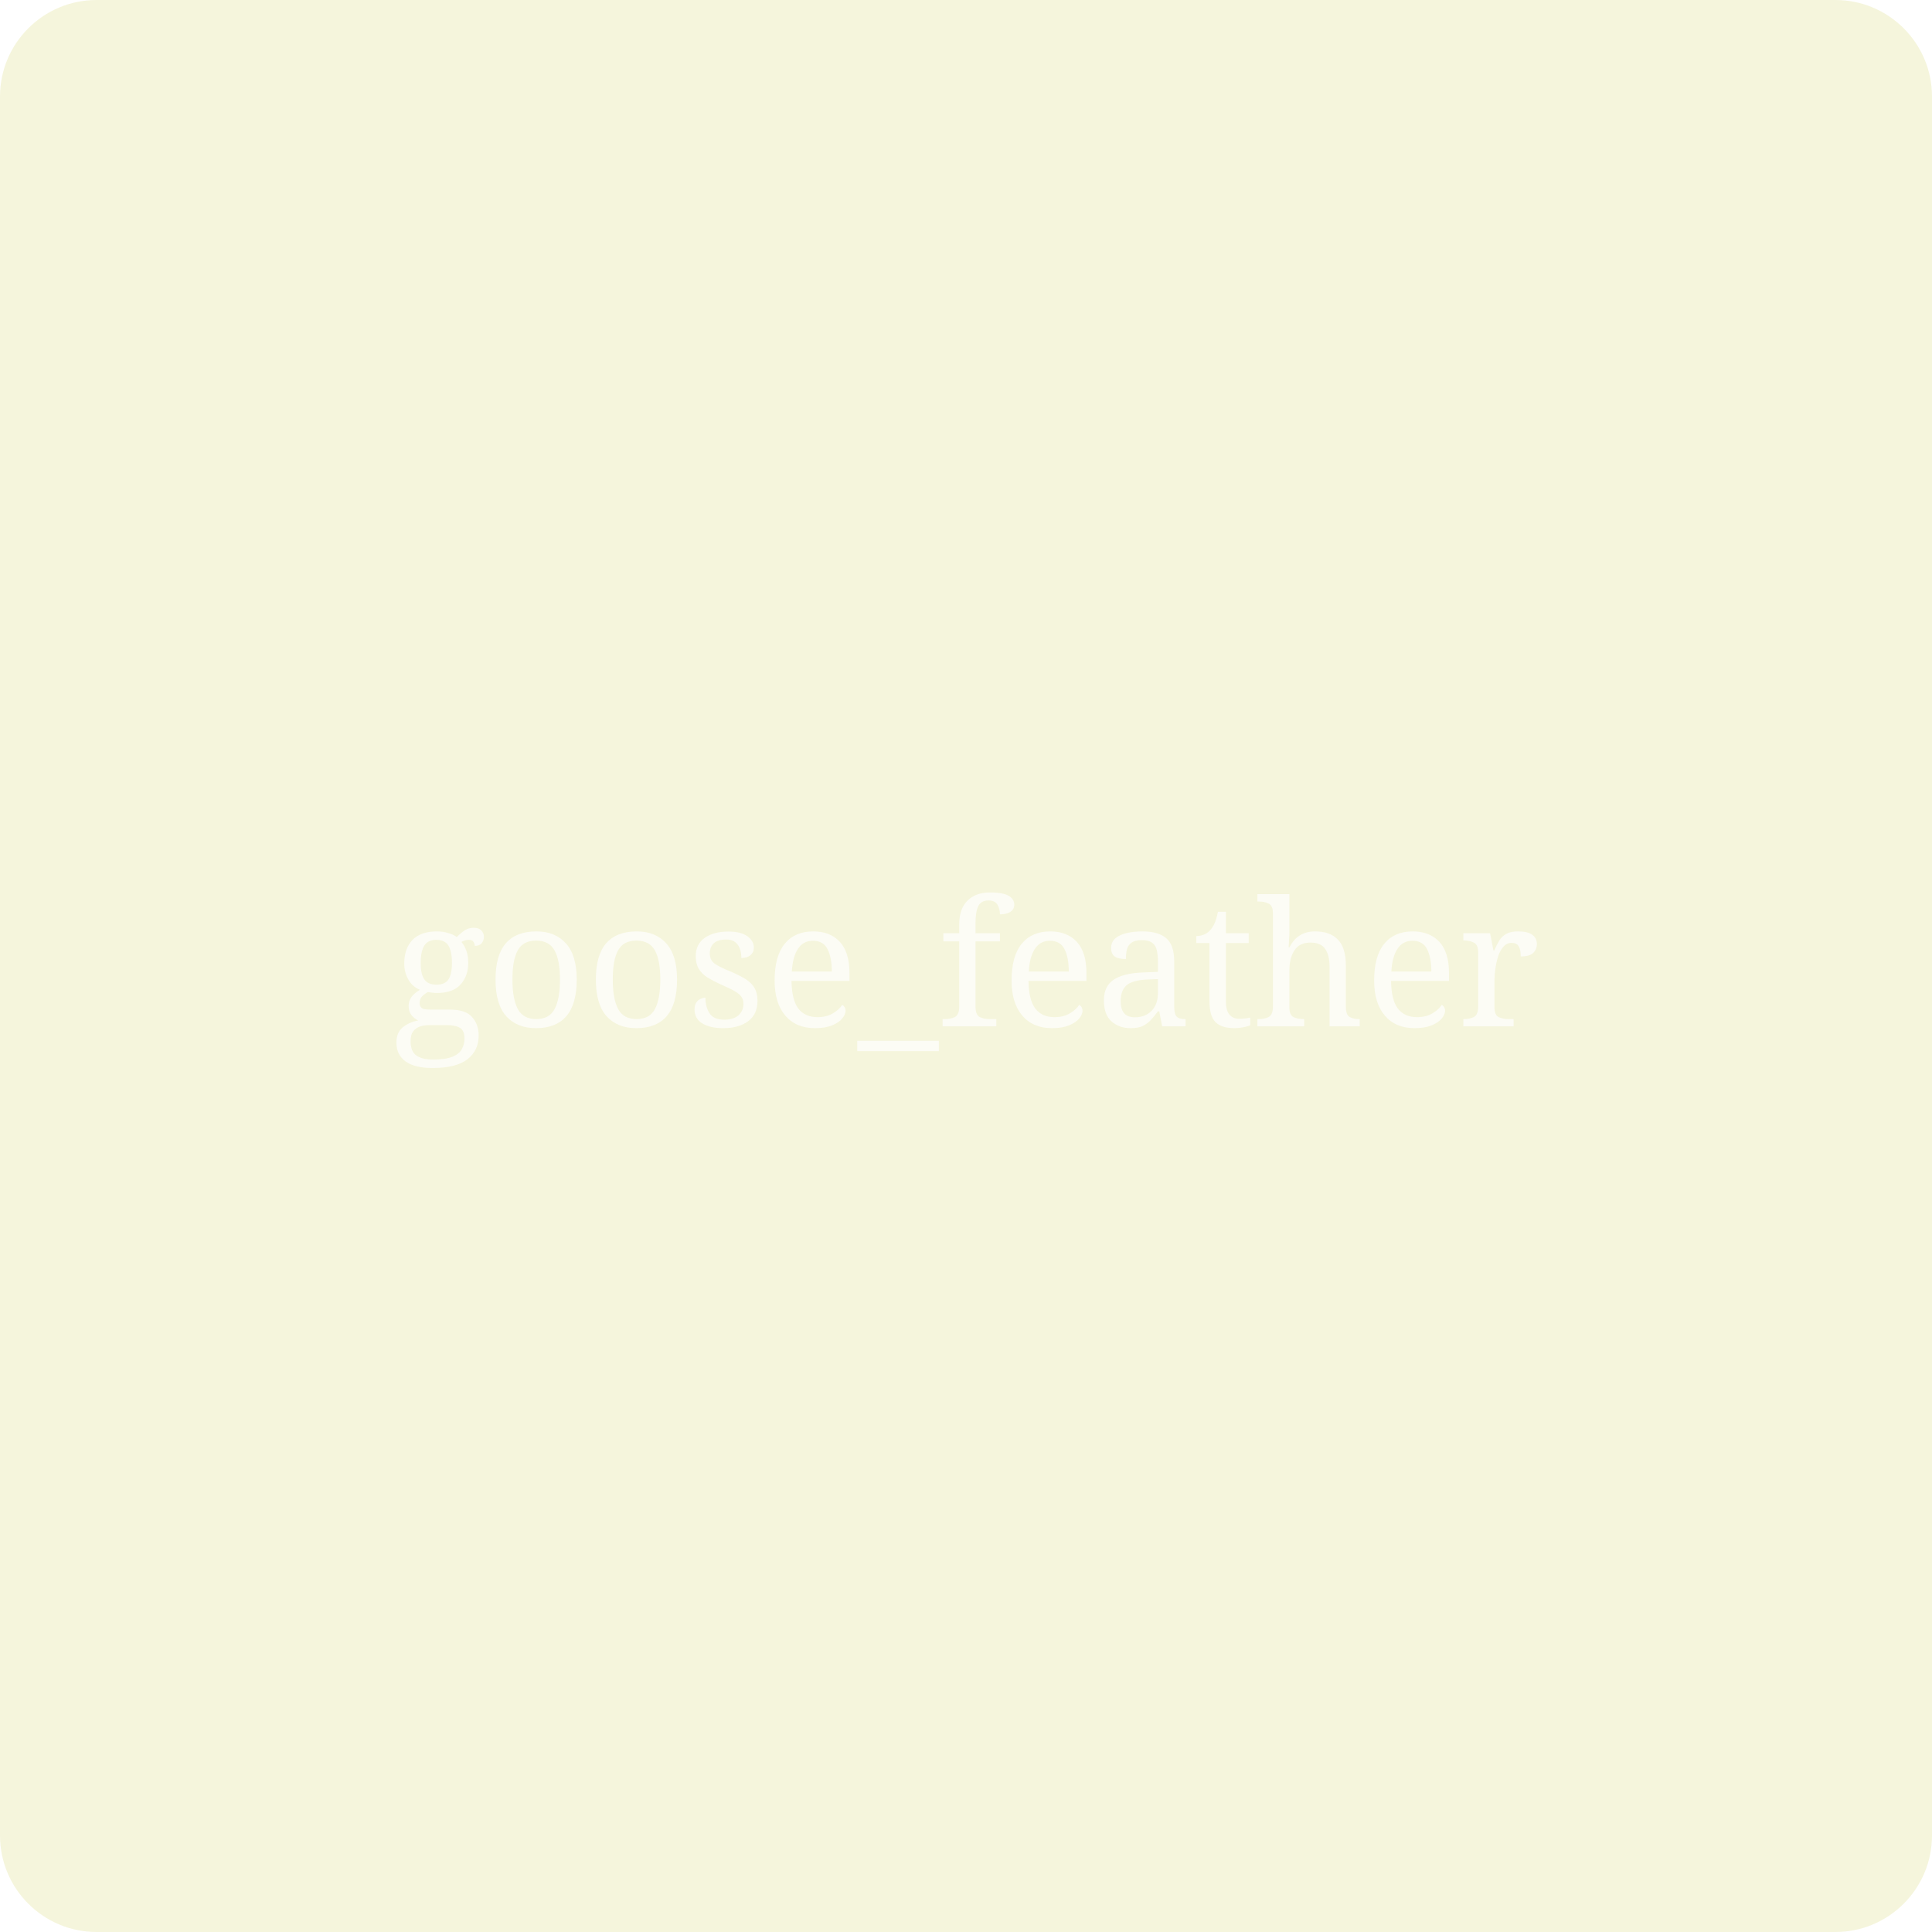
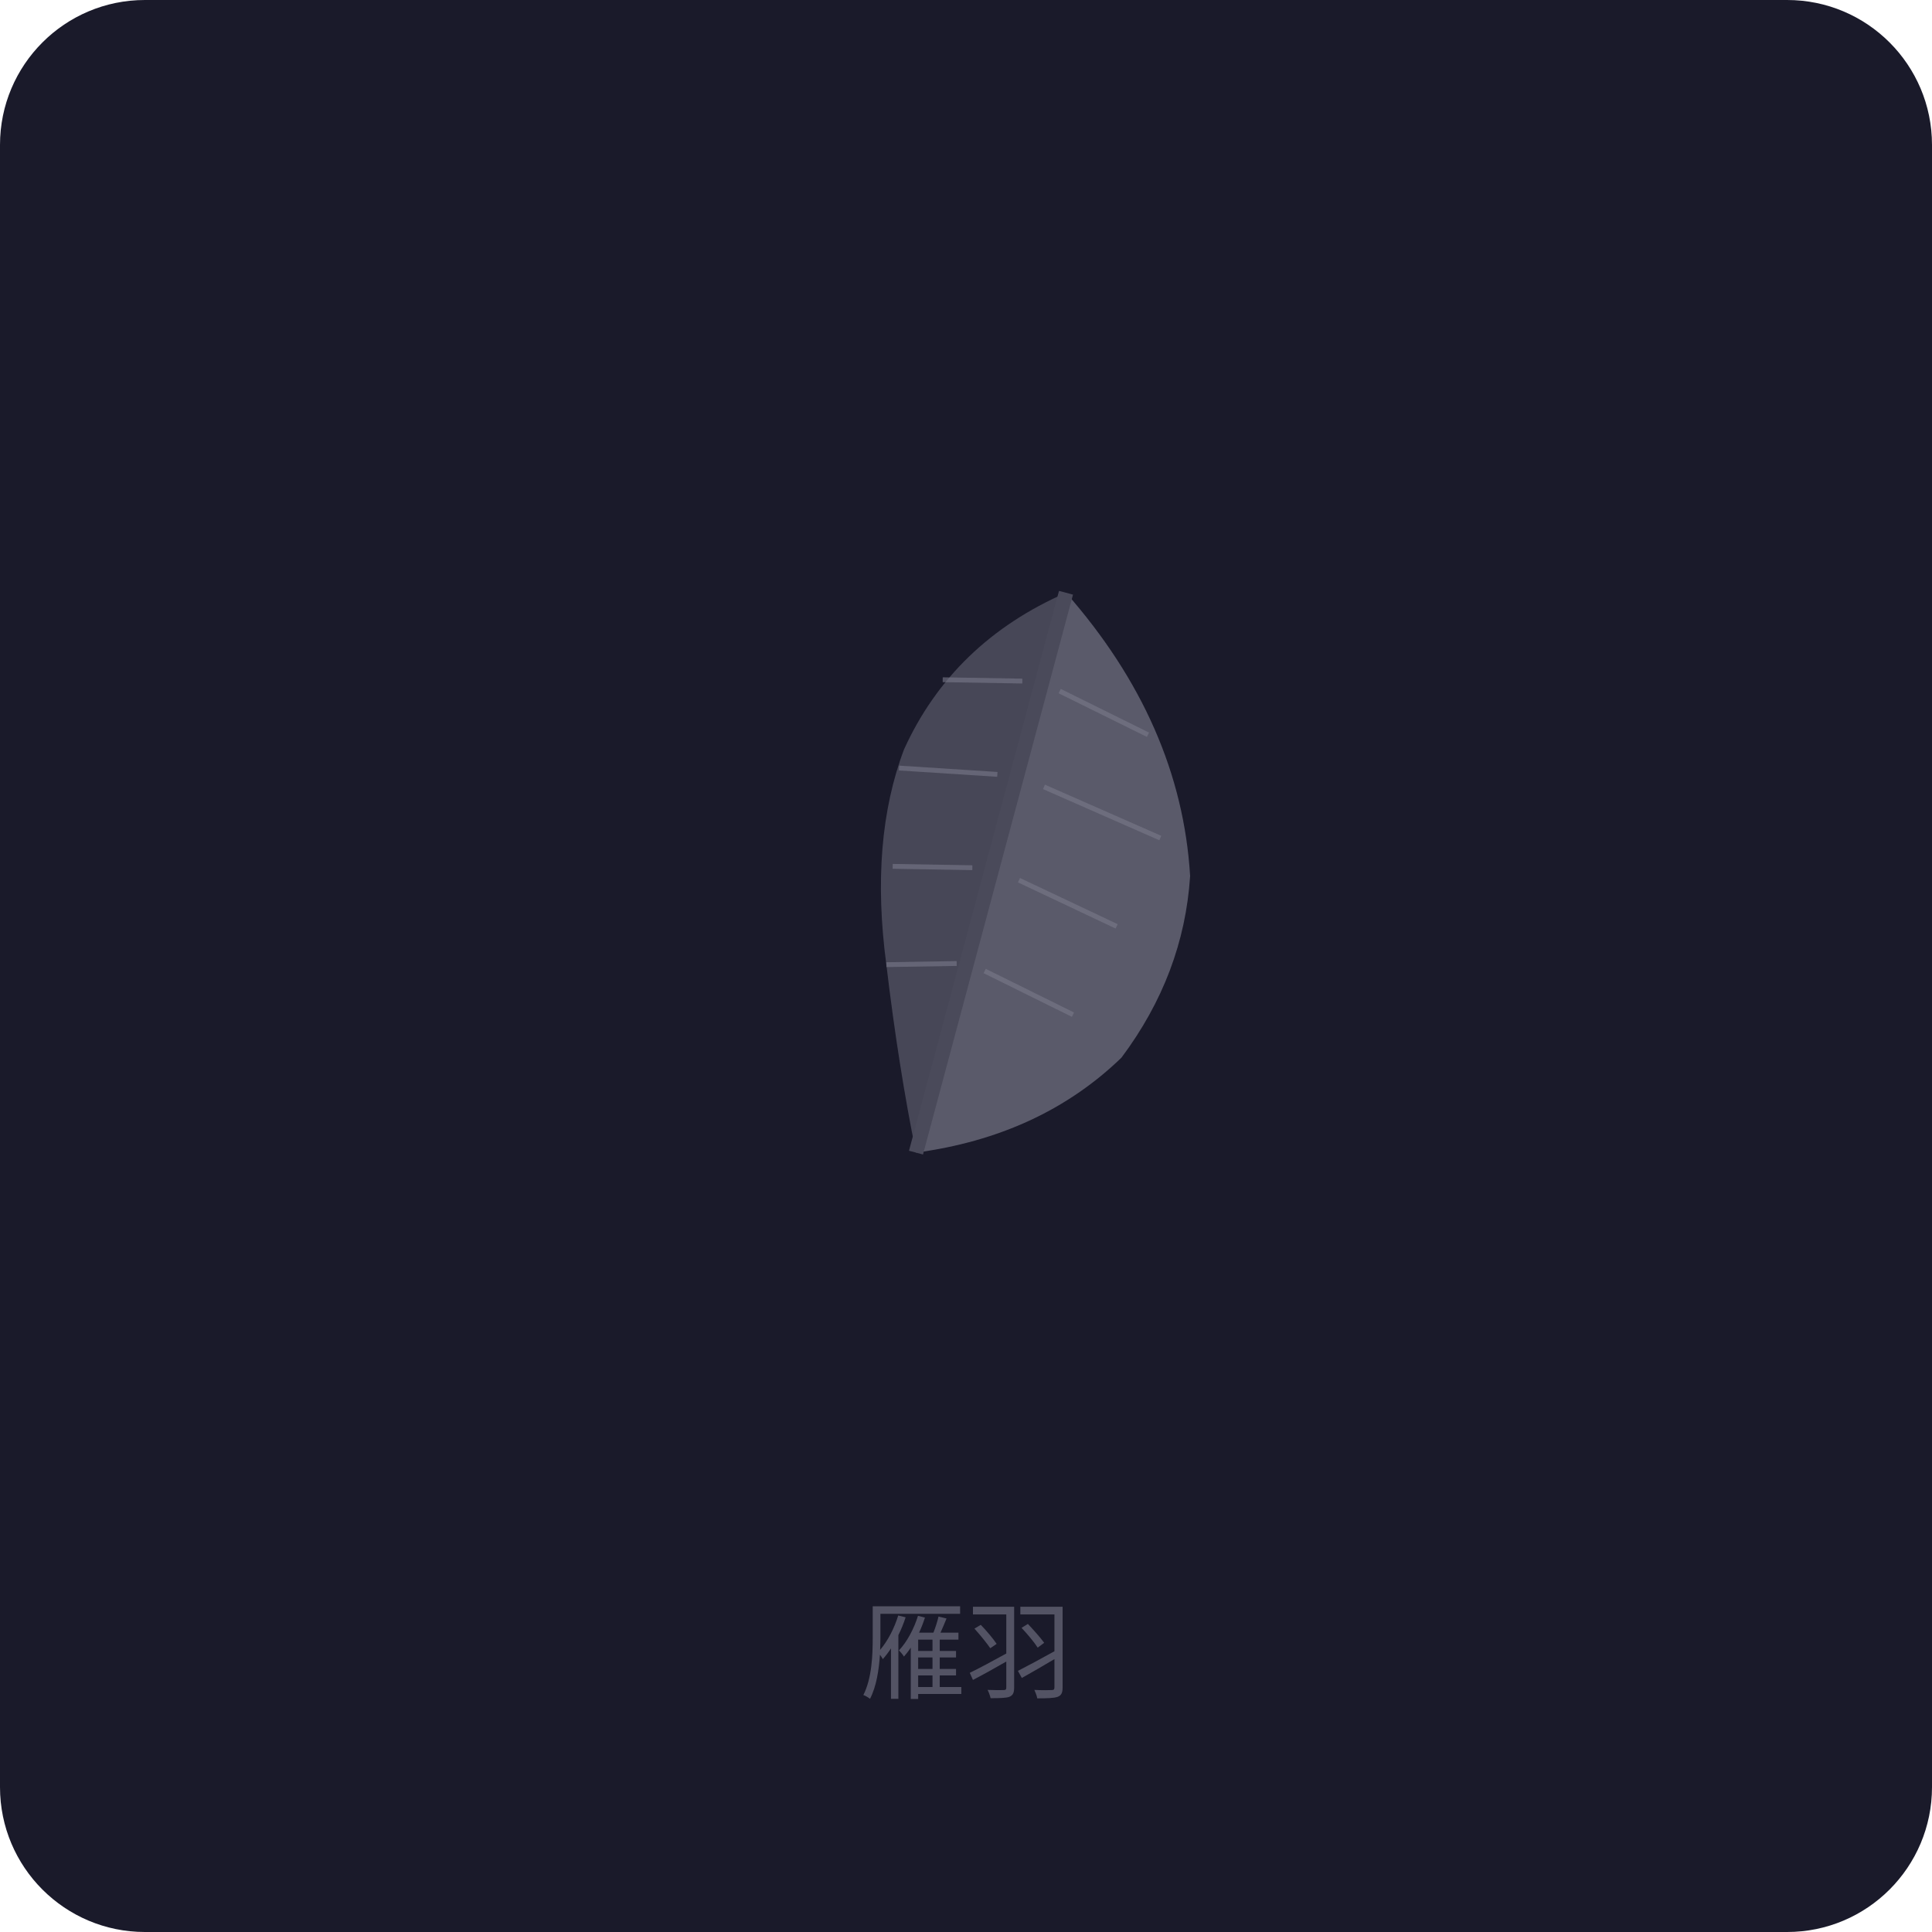
<svg xmlns="http://www.w3.org/2000/svg" width="200" height="200">
-   <rect width="200" height="200" fill="#F5F5DC" rx="10" />
-   <text x="100" y="100" font-family="serif" font-size="18" fill="rgba(255,255,255,0.7)" text-anchor="middle" dominant-baseline="middle">goose_feather</text>
+   <rect width="200" height="200" fill="#1A1A2A" rx="15" />
+   <g transform="translate(100, 100) rotate(15)">
+     <path d="M0 -40 Q15 -30 20 -15 Q22 -5 18 5 Q12 15 0 20" fill="#6A6A7A" opacity="0.8" />
+     <path d="M0 -40 Q-10 -32 -12 -20 Q-13 -10 -8 2 Q-4 12 0 20" fill="#5A5A6A" opacity="0.7" />
+     <line x1="0" y1="-40" x2="0" y2="20" stroke="#4A4A5A" stroke-width="1.5" />
+     <g stroke="#7A7A8A" stroke-width="0.5" opacity="0.6">
+       <line x1="2" y1="-30" x2="12" y2="-28" />
+       <line x1="3" y1="-20" x2="16" y2="-18" />
+       <line x1="3" y1="-10" x2="14" y2="-8" />
+       <line x1="2" y1="0" x2="12" y2="2" />
+       <line x1="-2" y1="-30" x2="-10" y2="-28" />
+       <line x1="-2" y1="-20" x2="-12" y2="-18" />
+       <line x1="-2" y1="-10" x2="-10" y2="-8" />
+       <line x1="-1" y1="0" x2="-8" y2="2" />
+     </g>
+   </g>
+   <text x="100" y="175" font-family="serif" font-size="11" fill="#7A7A8A" text-anchor="middle" opacity="0.6">雁羽</text>
</svg>
